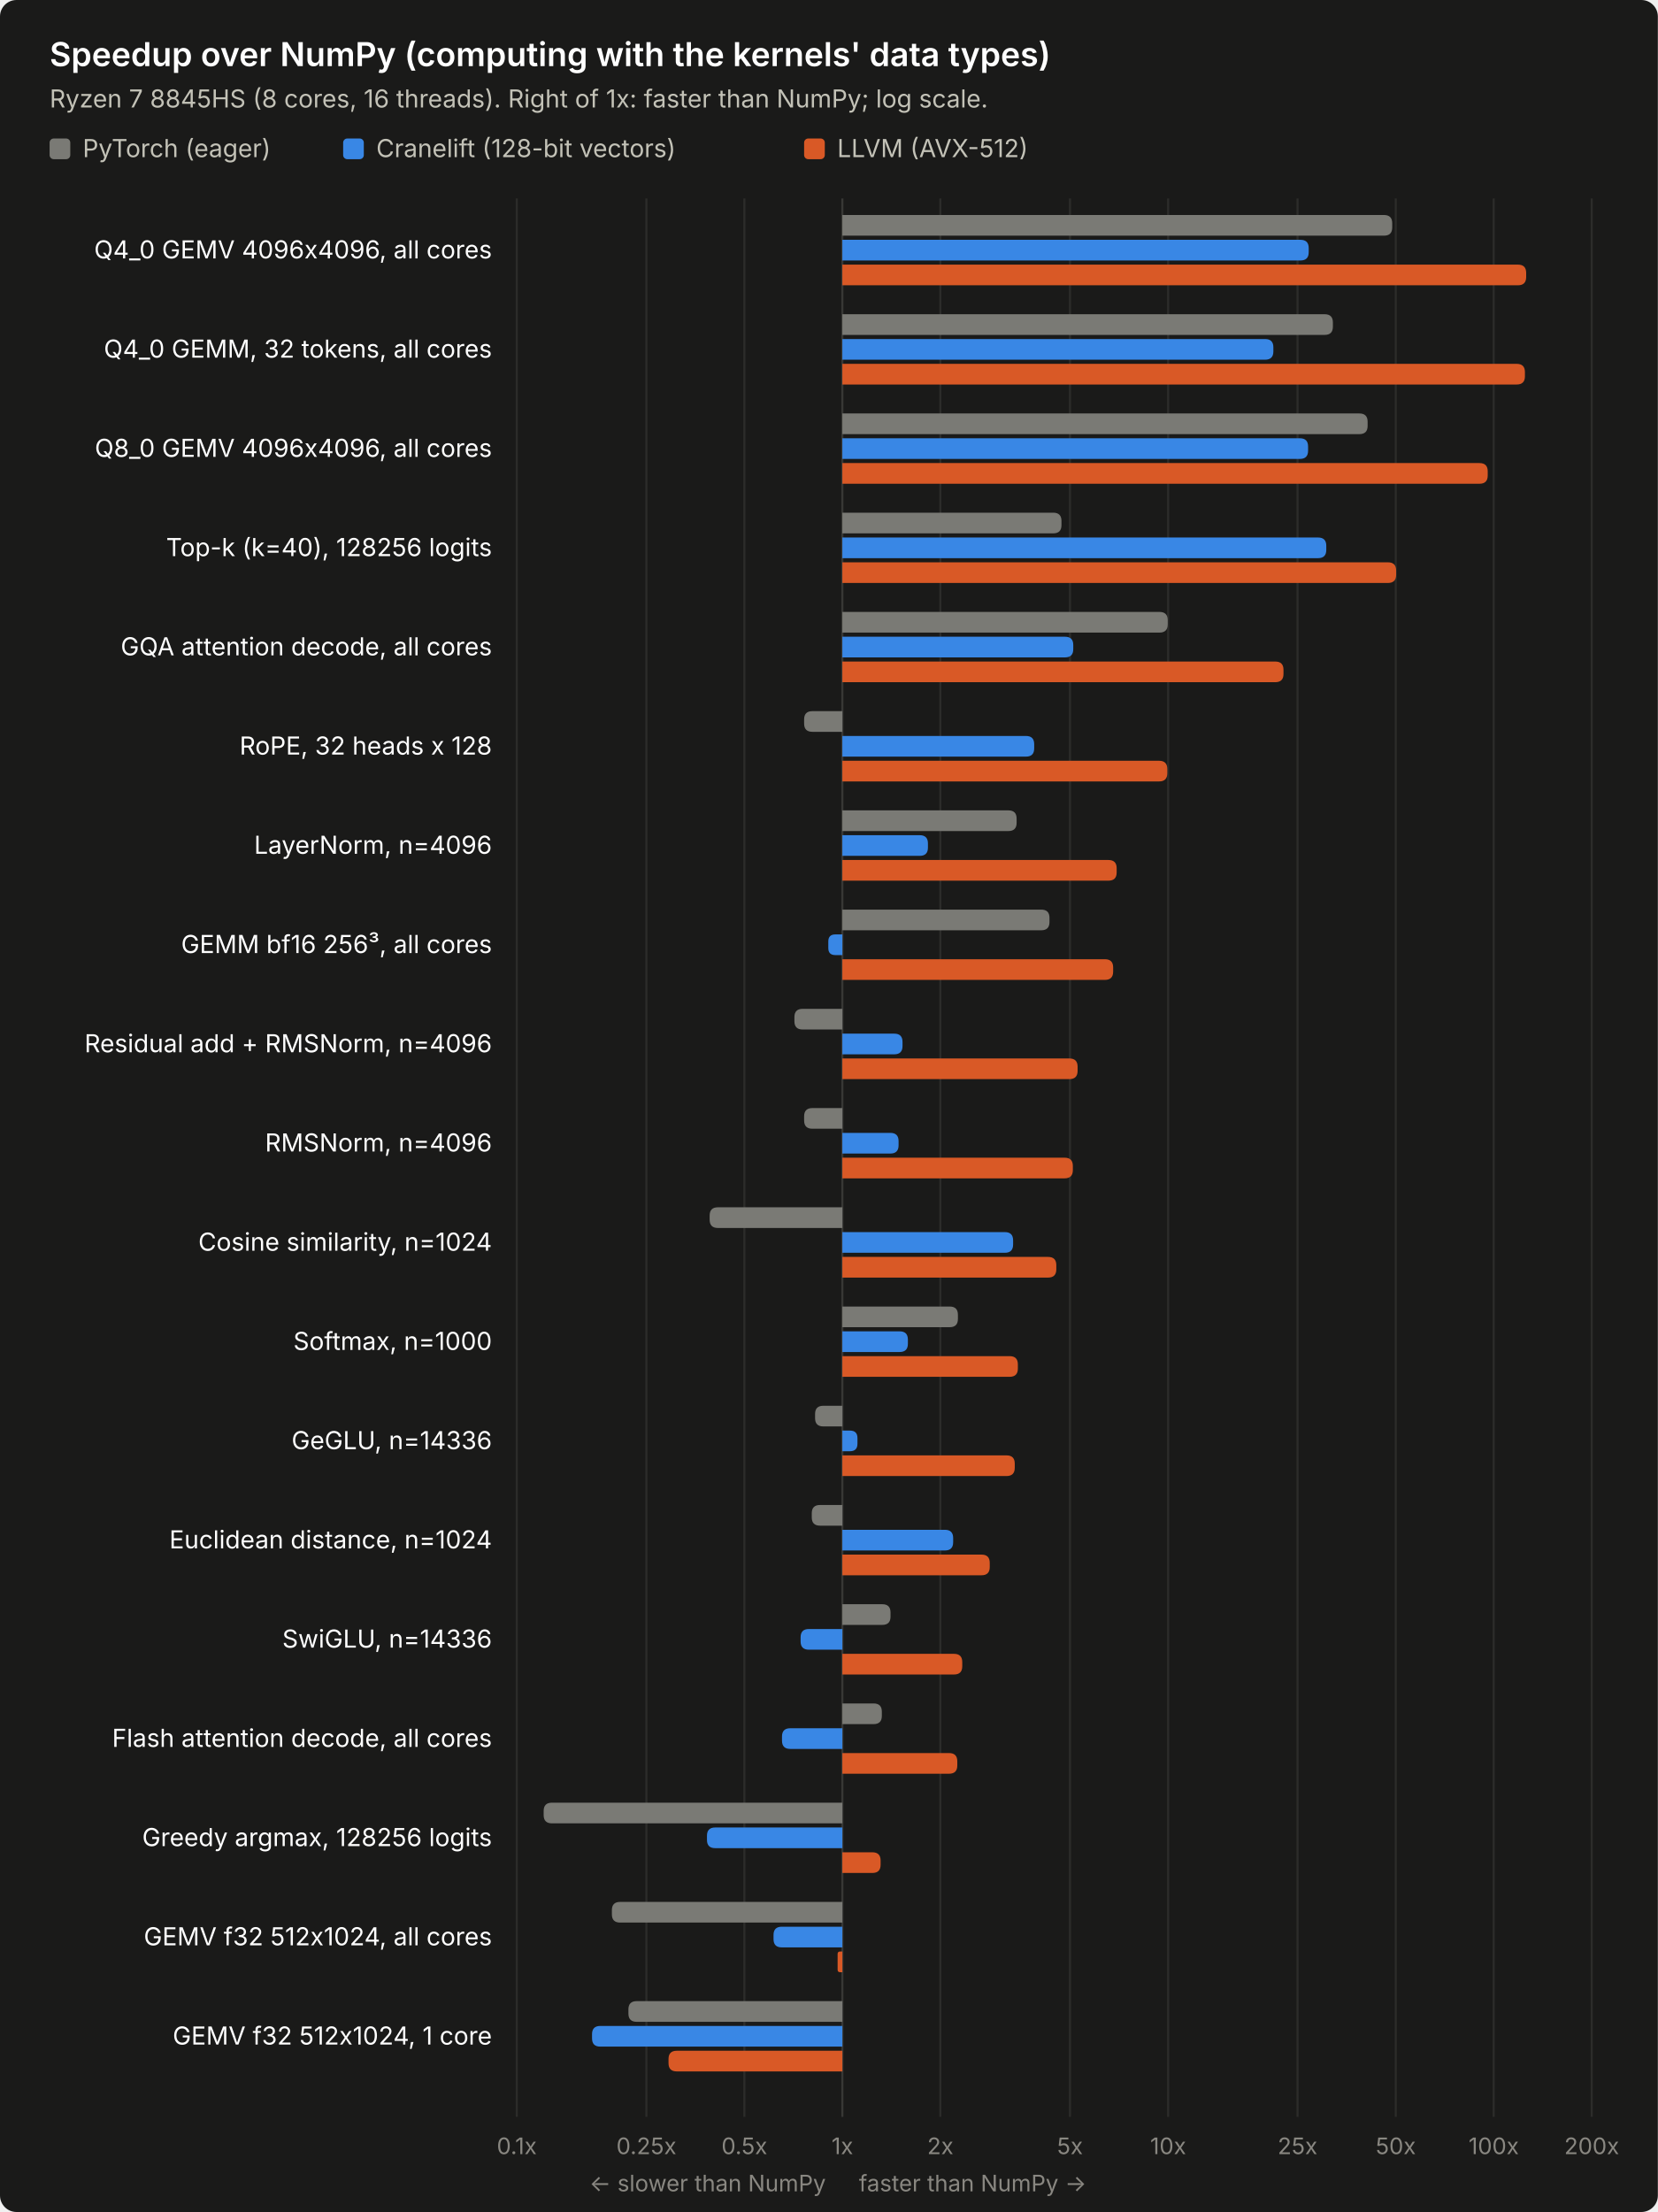
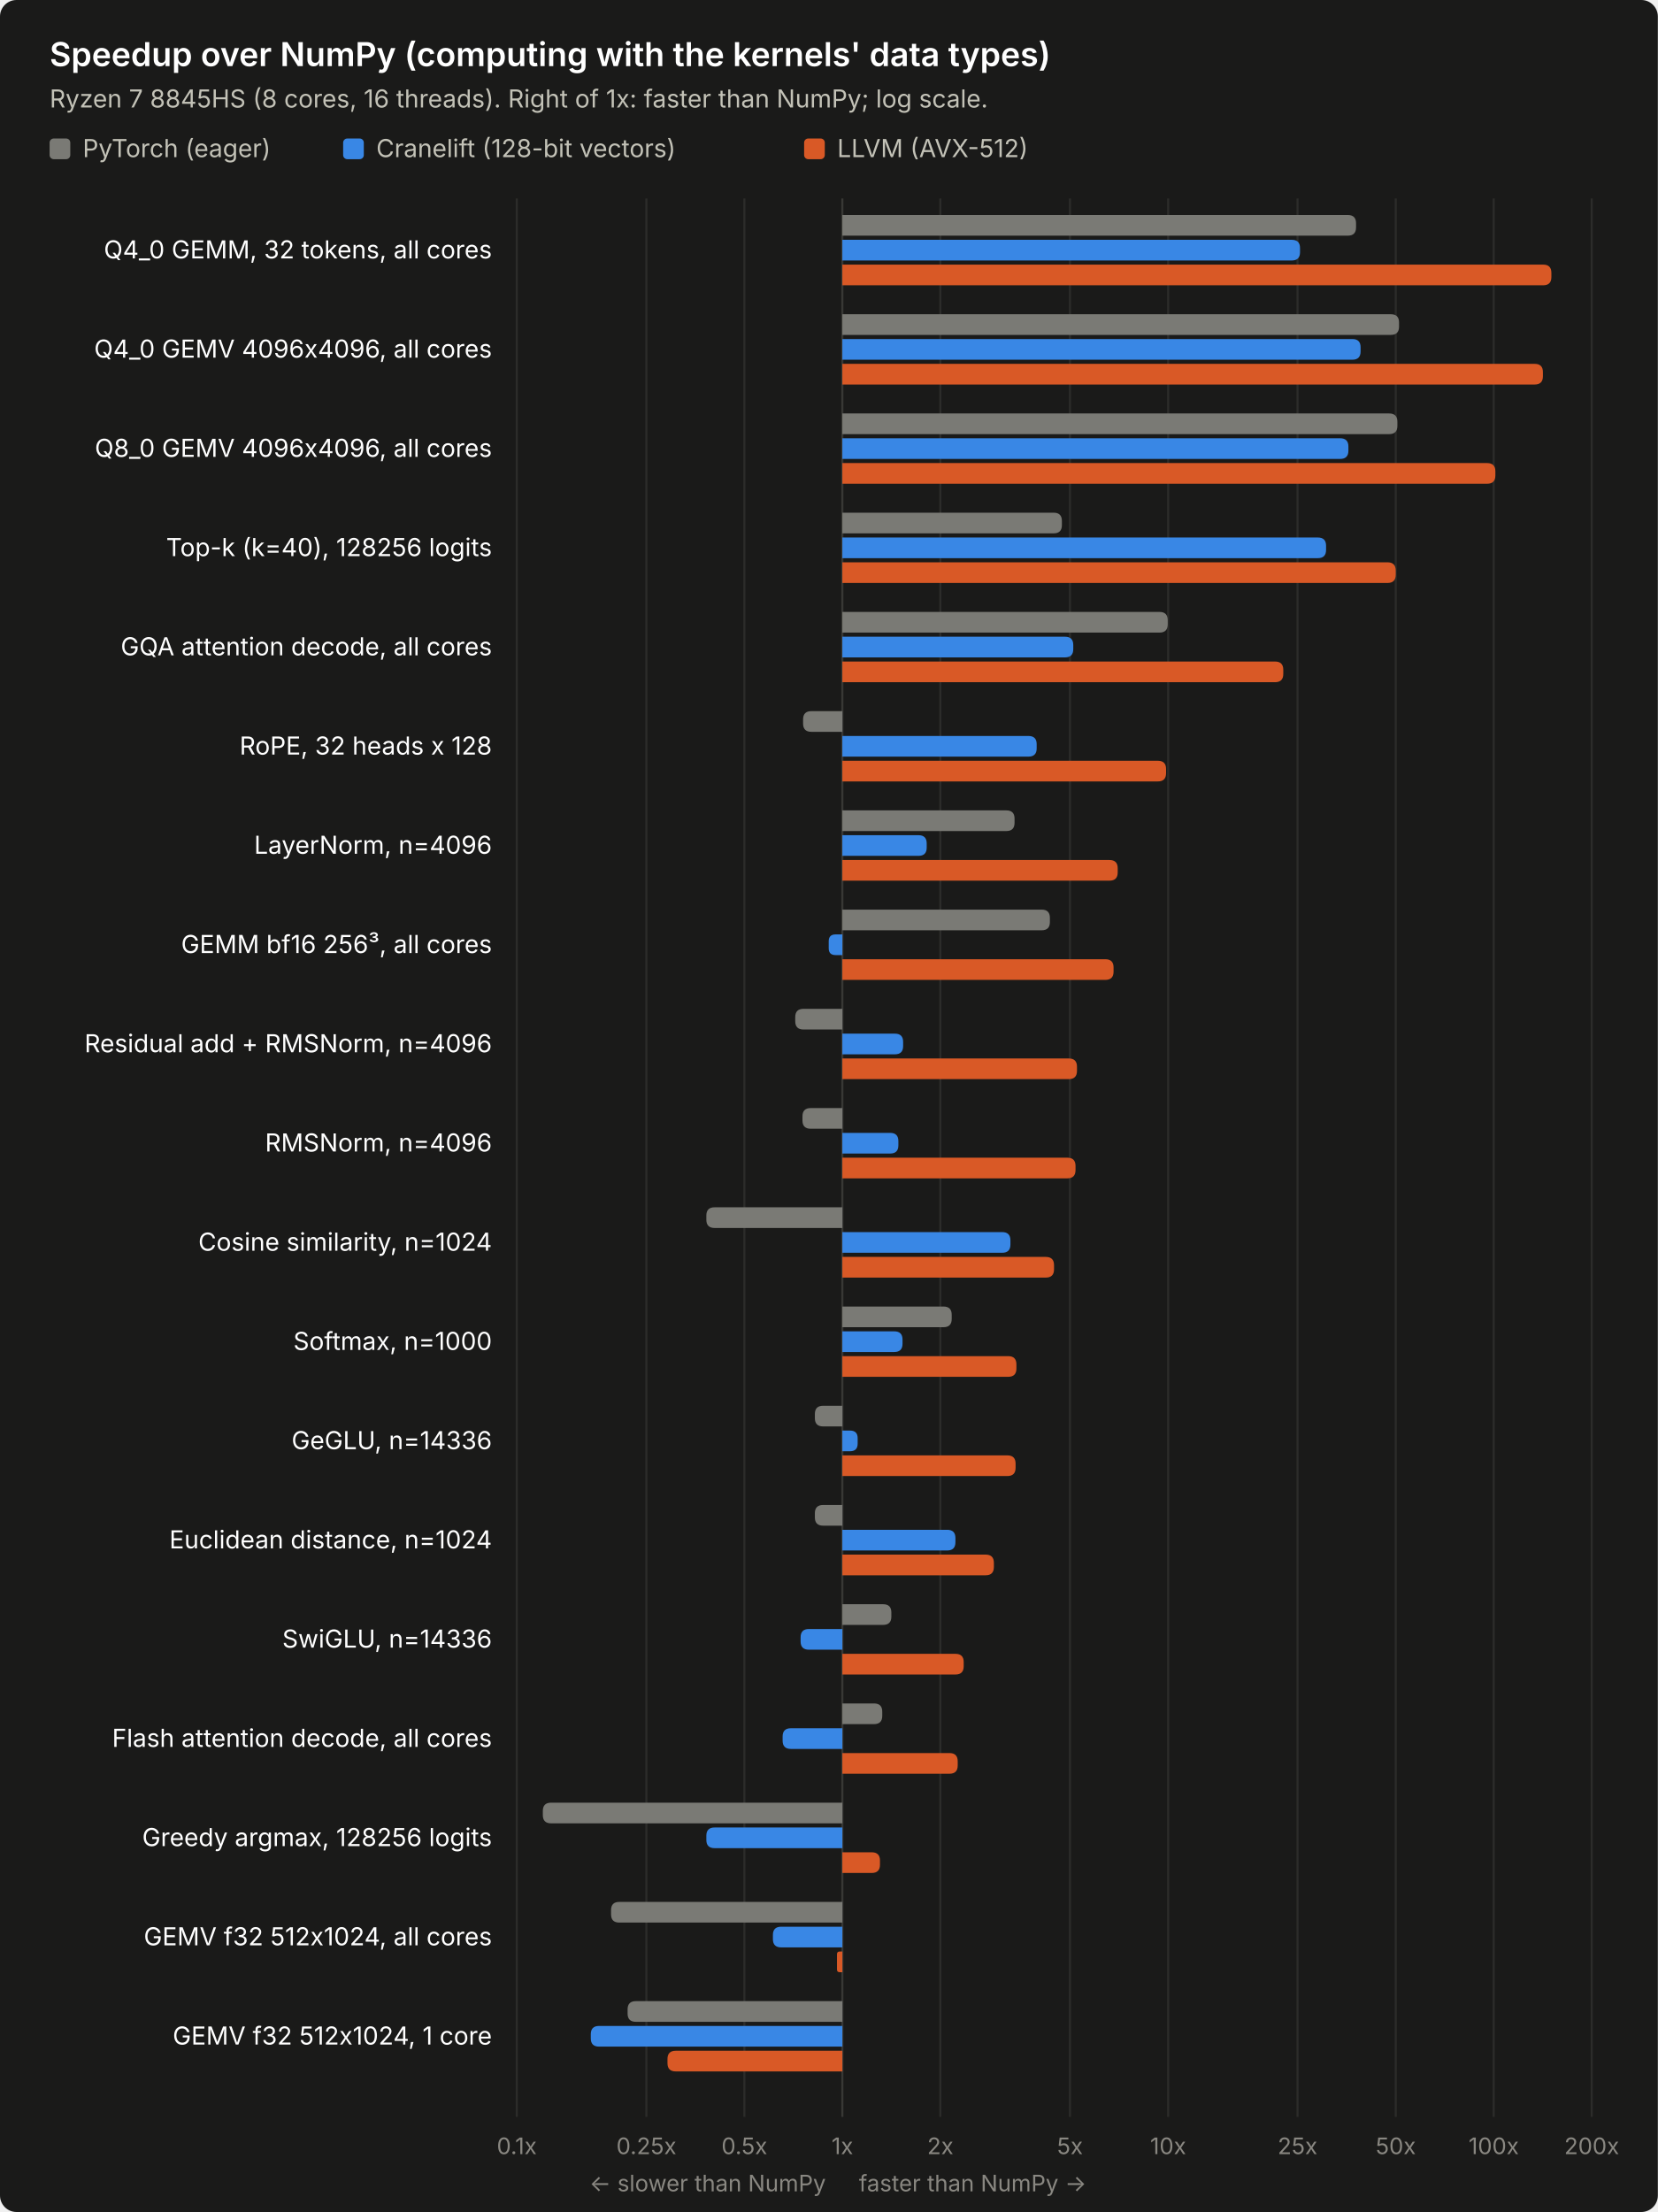
<svg xmlns="http://www.w3.org/2000/svg" width="802" height="1070" viewBox="0 0 802 1070" font-family="system-ui, -apple-system, &quot;Segoe UI&quot;, sans-serif">
  <rect width="802" height="1070" rx="8" fill="#1a1a19" />
  <text x="24" y="32" font-size="16" font-weight="600" fill="#ffffff">Speedup over NumPy (computing with the kernels' data types)</text>
  <text x="24" y="52" font-size="12" fill="#c3c2b7">Ryzen 7 8845HS (8 cores, 16 threads). Right of 1x: faster than NumPy; log scale.</text>
  <rect x="24" y="67" width="10" height="10" rx="2" fill="#7a7a75" />
  <text x="40" y="76" font-size="12" fill="#c3c2b7">PyTorch (eager)</text>
  <rect x="166" y="67" width="10" height="10" rx="2" fill="#3987e5" />
  <text x="182" y="76" font-size="12" fill="#c3c2b7">Cranelift (128-bit vectors)</text>
  <rect x="389" y="67" width="10" height="10" rx="2" fill="#d95926" />
  <text x="405" y="76" font-size="12" fill="#c3c2b7">LLVM (AVX-512)</text>
  <line x1="250.0" y1="96" x2="250.0" y2="1024" stroke="#2c2c2a" stroke-width="1" />
  <text x="250.0" y="1042" font-size="11" text-anchor="middle" fill="#898781">0.1x</text>
  <line x1="312.7" y1="96" x2="312.7" y2="1024" stroke="#2c2c2a" stroke-width="1" />
  <text x="312.7" y="1042" font-size="11" text-anchor="middle" fill="#898781">0.25x</text>
  <line x1="360.1" y1="96" x2="360.1" y2="1024" stroke="#2c2c2a" stroke-width="1" />
  <text x="360.1" y="1042" font-size="11" text-anchor="middle" fill="#898781">0.5x</text>
  <line x1="407.5" y1="96" x2="407.5" y2="1024" stroke="#383835" stroke-width="1" />
  <text x="407.5" y="1042" font-size="11" text-anchor="middle" fill="#898781">1x</text>
  <line x1="454.9" y1="96" x2="454.9" y2="1024" stroke="#2c2c2a" stroke-width="1" />
  <text x="454.9" y="1042" font-size="11" text-anchor="middle" fill="#898781">2x</text>
  <line x1="517.6" y1="96" x2="517.6" y2="1024" stroke="#2c2c2a" stroke-width="1" />
  <text x="517.6" y="1042" font-size="11" text-anchor="middle" fill="#898781">5x</text>
  <line x1="565.1" y1="96" x2="565.1" y2="1024" stroke="#2c2c2a" stroke-width="1" />
  <text x="565.1" y="1042" font-size="11" text-anchor="middle" fill="#898781">10x</text>
  <line x1="627.7" y1="96" x2="627.7" y2="1024" stroke="#2c2c2a" stroke-width="1" />
  <text x="627.7" y="1042" font-size="11" text-anchor="middle" fill="#898781">25x</text>
  <line x1="675.2" y1="96" x2="675.2" y2="1024" stroke="#2c2c2a" stroke-width="1" />
  <text x="675.2" y="1042" font-size="11" text-anchor="middle" fill="#898781">50x</text>
  <line x1="722.6" y1="96" x2="722.6" y2="1024" stroke="#2c2c2a" stroke-width="1" />
  <text x="722.6" y="1042" font-size="11" text-anchor="middle" fill="#898781">100x</text>
  <line x1="770.0" y1="96" x2="770.0" y2="1024" stroke="#2c2c2a" stroke-width="1" />
  <text x="770.0" y="1042" font-size="11" text-anchor="middle" fill="#898781">200x</text>
  <text x="399.5" y="1060" font-size="11" text-anchor="end" fill="#898781">← slower than NumPy</text>
  <text x="415.5" y="1060" font-size="11" fill="#898781">faster than NumPy →</text>
-   <text x="238" y="125.0" font-size="12" text-anchor="end" fill="#ffffff">Q4_0 GEMV 4096x4096, all cores</text>
-   <path d="M407.5,104.0 H669.5 Q673.5,104.0 673.5,108.0 V110.0 Q673.5,114.0 669.5,114.0 H407.5 Z" fill="#7a7a75" />
-   <path d="M407.5,116.0 H629.1 Q633.1,116.0 633.1,120.0 V122.0 Q633.1,126.0 629.1,126.0 H407.5 Z" fill="#3987e5" />
-   <path d="M407.5,128.0 H734.3 Q738.3,128.0 738.3,132.0 V134.0 Q738.3,138.0 734.3,138.0 H407.5 Z" fill="#d95926" />
-   <text x="238" y="173.0" font-size="12" text-anchor="end" fill="#ffffff">Q4_0 GEMM, 32 tokens, all cores</text>
-   <path d="M407.5,152.0 H640.8 Q644.8,152.0 644.8,156.0 V158.0 Q644.8,162.0 640.8,162.0 H407.5 Z" fill="#7a7a75" />
-   <path d="M407.5,164.0 H612.0 Q616.0,164.0 616.0,168.0 V170.0 Q616.0,174.0 612.0,174.0 H407.5 Z" fill="#3987e5" />
-   <path d="M407.5,176.0 H733.7 Q737.7,176.0 737.7,180.0 V182.0 Q737.7,186.0 733.7,186.0 H407.5 Z" fill="#d95926" />
+   <text x="238" y="125.0" font-size="12" text-anchor="end" fill="#ffffff">Q4_0 GEMM, 32 tokens, all cores</text>
+   <path d="M407.5,104.0 H652.0 Q656.0,104.0 656.0,108.0 V110.0 Q656.0,114.0 652.0,114.0 H407.5 Z" fill="#7a7a75" />
+   <path d="M407.5,116.0 H624.9 Q628.9,116.0 628.9,120.0 V122.0 Q628.9,126.0 624.9,126.0 H407.5 Z" fill="#3987e5" />
+   <path d="M407.5,128.0 H746.5 Q750.5,128.0 750.5,132.0 V134.0 Q750.5,138.0 746.5,138.0 H407.5 Z" fill="#d95926" />
+   <text x="238" y="173.0" font-size="12" text-anchor="end" fill="#ffffff">Q4_0 GEMV 4096x4096, all cores</text>
+   <path d="M407.5,152.0 H672.8 Q676.8,152.0 676.8,156.0 V158.0 Q676.8,162.0 672.8,162.0 H407.5 Z" fill="#7a7a75" />
+   <path d="M407.5,164.0 H654.2 Q658.2,164.0 658.2,168.0 V170.0 Q658.2,174.0 654.2,174.0 H407.5 Z" fill="#3987e5" />
+   <path d="M407.5,176.0 H742.4 Q746.4,176.0 746.4,180.0 V182.0 Q746.4,186.0 742.4,186.0 H407.5 Z" fill="#d95926" />
  <text x="238" y="221.0" font-size="12" text-anchor="end" fill="#ffffff">Q8_0 GEMV 4096x4096, all cores</text>
-   <path d="M407.5,200.0 H657.6 Q661.6,200.0 661.6,204.0 V206.0 Q661.6,210.0 657.6,210.0 H407.5 Z" fill="#7a7a75" />
-   <path d="M407.5,212.0 H628.8 Q632.8,212.0 632.8,216.0 V218.0 Q632.8,222.0 628.8,222.0 H407.5 Z" fill="#3987e5" />
-   <path d="M407.5,224.0 H715.7 Q719.7,224.0 719.7,228.0 V230.0 Q719.7,234.0 715.7,234.0 H407.5 Z" fill="#d95926" />
+   <path d="M407.5,200.0 H672.0 Q676.0,200.0 676.0,204.0 V206.0 Q676.0,210.0 672.0,210.0 H407.5 Z" fill="#7a7a75" />
+   <path d="M407.5,212.0 H648.3 Q652.3,212.0 652.3,216.0 V218.0 Q652.3,222.0 648.3,222.0 H407.5 Z" fill="#3987e5" />
+   <path d="M407.5,224.0 H719.4 Q723.4,224.0 723.4,228.0 V230.0 Q723.4,234.0 719.4,234.0 H407.5 Z" fill="#d95926" />
  <text x="238" y="269.0" font-size="12" text-anchor="end" fill="#ffffff">Top-k (k=40), 128256 logits</text>
-   <path d="M407.5,248.0 H509.5 Q513.5,248.0 513.5,252.0 V254.0 Q513.5,258.0 509.5,258.0 H407.5 Z" fill="#7a7a75" />
-   <path d="M407.5,260.0 H637.6 Q641.6,260.0 641.6,264.0 V266.0 Q641.6,270.0 637.6,270.0 H407.5 Z" fill="#3987e5" />
-   <path d="M407.5,272.0 H671.4 Q675.4,272.0 675.4,276.0 V278.0 Q675.4,282.0 671.4,282.0 H407.5 Z" fill="#d95926" />
+   <path d="M407.5,248.0 H509.7 Q513.7,248.0 513.7,252.0 V254.0 Q513.7,258.0 509.7,258.0 H407.5 Z" fill="#7a7a75" />
+   <path d="M407.5,260.0 H637.5 Q641.5,260.0 641.5,264.0 V266.0 Q641.5,270.0 637.5,270.0 H407.5 Z" fill="#3987e5" />
+   <path d="M407.5,272.0 H671.2 Q675.2,272.0 675.2,276.0 V278.0 Q675.2,282.0 671.2,282.0 H407.5 Z" fill="#d95926" />
  <text x="238" y="317.0" font-size="12" text-anchor="end" fill="#ffffff">GQA attention decode, all cores</text>
  <path d="M407.5,296.0 H560.9 Q564.9,296.0 564.9,300.0 V302.0 Q564.9,306.0 560.9,306.0 H407.5 Z" fill="#7a7a75" />
  <path d="M407.5,308.0 H515.2 Q519.2,308.0 519.2,312.0 V314.0 Q519.2,318.0 515.2,318.0 H407.5 Z" fill="#3987e5" />
-   <path d="M407.5,320.0 H616.9 Q620.9,320.0 620.9,324.0 V326.0 Q620.9,330.0 616.9,330.0 H407.5 Z" fill="#d95926" />
+   <path d="M407.5,320.0 H616.8 Q620.8,320.0 620.8,324.0 V326.0 Q620.8,330.0 616.8,330.0 H407.5 Z" fill="#d95926" />
  <text x="238" y="365.0" font-size="12" text-anchor="end" fill="#ffffff">RoPE, 32 heads x 128</text>
-   <path d="M407.5,344.0 H393.0 Q389.0,344.0 389.0,348.0 V350.0 Q389.0,354.0 393.0,354.0 H407.5 Z" fill="#7a7a75" />
-   <path d="M407.5,356.0 H496.3 Q500.3,356.0 500.3,360.0 V362.0 Q500.3,366.0 496.3,366.0 H407.5 Z" fill="#3987e5" />
-   <path d="M407.5,368.0 H560.7 Q564.7,368.0 564.7,372.0 V374.0 Q564.7,378.0 560.7,378.0 H407.5 Z" fill="#d95926" />
+   <path d="M407.5,344.0 H392.5 Q388.5,344.0 388.5,348.0 V350.0 Q388.5,354.0 392.5,354.0 H407.5 Z" fill="#7a7a75" />
+   <path d="M407.5,356.0 H497.5 Q501.5,356.0 501.5,360.0 V362.0 Q501.5,366.0 497.5,366.0 H407.5 Z" fill="#3987e5" />
+   <path d="M407.5,368.0 H560.1 Q564.1,368.0 564.1,372.0 V374.0 Q564.1,378.0 560.1,378.0 H407.5 Z" fill="#d95926" />
  <text x="238" y="413.0" font-size="12" text-anchor="end" fill="#ffffff">LayerNorm, n=4096</text>
-   <path d="M407.5,392.0 H487.8 Q491.8,392.0 491.8,396.0 V398.0 Q491.8,402.0 487.8,402.0 H407.5 Z" fill="#7a7a75" />
-   <path d="M407.5,404.0 H444.9 Q448.9,404.0 448.9,408.0 V410.0 Q448.9,414.0 444.9,414.0 H407.5 Z" fill="#3987e5" />
-   <path d="M407.5,416.0 H536.2 Q540.2,416.0 540.2,420.0 V422.0 Q540.2,426.0 536.2,426.0 H407.5 Z" fill="#d95926" />
+   <path d="M407.5,392.0 H486.8 Q490.8,392.0 490.8,396.0 V398.0 Q490.8,402.0 486.8,402.0 H407.5 Z" fill="#7a7a75" />
+   <path d="M407.5,404.0 H444.3 Q448.3,404.0 448.3,408.0 V410.0 Q448.3,414.0 444.3,414.0 H407.5 Z" fill="#3987e5" />
+   <path d="M407.5,416.0 H536.7 Q540.7,416.0 540.7,420.0 V422.0 Q540.7,426.0 536.7,426.0 H407.5 Z" fill="#d95926" />
  <text x="238" y="461.0" font-size="12" text-anchor="end" fill="#ffffff">GEMM bf16 256³, all cores</text>
-   <path d="M407.5,440.0 H503.7 Q507.7,440.0 507.7,444.0 V446.0 Q507.7,450.0 503.7,450.0 H407.5 Z" fill="#7a7a75" />
-   <path d="M407.5,452.0 H404.1 Q400.7,452.0 400.7,455.4 V458.6 Q400.7,462.0 404.1,462.0 H407.5 Z" fill="#3987e5" />
-   <path d="M407.5,464.0 H534.5 Q538.5,464.0 538.5,468.0 V470.0 Q538.5,474.0 534.5,474.0 H407.5 Z" fill="#d95926" />
+   <path d="M407.5,440.0 H503.9 Q507.9,440.0 507.9,444.0 V446.0 Q507.9,450.0 503.9,450.0 H407.5 Z" fill="#7a7a75" />
+   <path d="M407.5,452.0 H404.2 Q400.9,452.0 400.9,455.3 V458.7 Q400.9,462.0 404.2,462.0 H407.5 Z" fill="#3987e5" />
+   <path d="M407.5,464.0 H534.7 Q538.7,464.0 538.7,468.0 V470.0 Q538.7,474.0 534.7,474.0 H407.5 Z" fill="#d95926" />
  <text x="238" y="509.0" font-size="12" text-anchor="end" fill="#ffffff">Residual add + RMSNorm, n=4096</text>
-   <path d="M407.5,488.0 H388.3 Q384.3,488.0 384.3,492.0 V494.0 Q384.3,498.0 388.3,498.0 H407.5 Z" fill="#7a7a75" />
-   <path d="M407.5,500.0 H432.6 Q436.6,500.0 436.6,504.0 V506.0 Q436.6,510.0 432.6,510.0 H407.5 Z" fill="#3987e5" />
-   <path d="M407.5,512.0 H517.3 Q521.3,512.0 521.3,516.0 V518.0 Q521.3,522.0 517.3,522.0 H407.5 Z" fill="#d95926" />
+   <path d="M407.5,488.0 H388.7 Q384.7,488.0 384.7,492.0 V494.0 Q384.7,498.0 388.7,498.0 H407.5 Z" fill="#7a7a75" />
+   <path d="M407.5,500.0 H432.9 Q436.9,500.0 436.9,504.0 V506.0 Q436.9,510.0 432.9,510.0 H407.5 Z" fill="#3987e5" />
+   <path d="M407.5,512.0 H517.0 Q521.0,512.0 521.0,516.0 V518.0 Q521.0,522.0 517.0,522.0 H407.5 Z" fill="#d95926" />
  <text x="238" y="557.0" font-size="12" text-anchor="end" fill="#ffffff">RMSNorm, n=4096</text>
-   <path d="M407.5,536.0 H393.0 Q389.0,536.0 389.0,540.0 V542.0 Q389.0,546.0 393.0,546.0 H407.5 Z" fill="#7a7a75" />
-   <path d="M407.5,548.0 H430.7 Q434.7,548.0 434.7,552.0 V554.0 Q434.7,558.0 430.7,558.0 H407.5 Z" fill="#3987e5" />
-   <path d="M407.5,560.0 H515.0 Q519.0,560.0 519.0,564.0 V566.0 Q519.0,570.0 515.0,570.0 H407.5 Z" fill="#d95926" />
+   <path d="M407.5,536.0 H392.2 Q388.2,536.0 388.2,540.0 V542.0 Q388.2,546.0 392.2,546.0 H407.5 Z" fill="#7a7a75" />
+   <path d="M407.5,548.0 H430.6 Q434.6,548.0 434.6,552.0 V554.0 Q434.6,558.0 430.6,558.0 H407.5 Z" fill="#3987e5" />
+   <path d="M407.5,560.0 H516.3 Q520.3,560.0 520.3,564.0 V566.0 Q520.3,570.0 516.3,570.0 H407.5 Z" fill="#d95926" />
  <text x="238" y="605.0" font-size="12" text-anchor="end" fill="#ffffff">Cosine similarity, n=1024</text>
-   <path d="M407.5,584.0 H347.3 Q343.3,584.0 343.3,588.0 V590.0 Q343.3,594.0 347.3,594.0 H407.5 Z" fill="#7a7a75" />
-   <path d="M407.5,596.0 H486.1 Q490.1,596.0 490.1,600.0 V602.0 Q490.1,606.0 486.1,606.0 H407.5 Z" fill="#3987e5" />
-   <path d="M407.5,608.0 H507.0 Q511.0,608.0 511.0,612.0 V614.0 Q511.0,618.0 507.0,618.0 H407.5 Z" fill="#d95926" />
+   <path d="M407.5,584.0 H345.7 Q341.7,584.0 341.7,588.0 V590.0 Q341.7,594.0 345.7,594.0 H407.5 Z" fill="#7a7a75" />
+   <path d="M407.5,596.0 H484.8 Q488.8,596.0 488.8,600.0 V602.0 Q488.8,606.0 484.8,606.0 H407.5 Z" fill="#3987e5" />
+   <path d="M407.5,608.0 H505.9 Q509.9,608.0 509.9,612.0 V614.0 Q509.9,618.0 505.9,618.0 H407.5 Z" fill="#d95926" />
  <text x="238" y="653.0" font-size="12" text-anchor="end" fill="#ffffff">Softmax, n=1000</text>
-   <path d="M407.5,632.0 H459.4 Q463.4,632.0 463.4,636.0 V638.0 Q463.4,642.0 459.4,642.0 H407.5 Z" fill="#7a7a75" />
-   <path d="M407.5,644.0 H435.2 Q439.2,644.0 439.2,648.0 V650.0 Q439.2,654.0 435.2,654.0 H407.5 Z" fill="#3987e5" />
-   <path d="M407.5,656.0 H488.4 Q492.4,656.0 492.4,660.0 V662.0 Q492.4,666.0 488.4,666.0 H407.5 Z" fill="#d95926" />
+   <path d="M407.5,632.0 H456.4 Q460.4,632.0 460.4,636.0 V638.0 Q460.4,642.0 456.4,642.0 H407.5 Z" fill="#7a7a75" />
+   <path d="M407.5,644.0 H432.6 Q436.6,644.0 436.6,648.0 V650.0 Q436.6,654.0 432.6,654.0 H407.5 Z" fill="#3987e5" />
+   <path d="M407.5,656.0 H487.7 Q491.7,656.0 491.7,660.0 V662.0 Q491.7,666.0 487.7,666.0 H407.5 Z" fill="#d95926" />
  <text x="238" y="701.0" font-size="12" text-anchor="end" fill="#ffffff">GeGLU, n=14336</text>
-   <path d="M407.5,680.0 H398.3 Q394.3,680.0 394.3,684.0 V686.0 Q394.3,690.0 398.3,690.0 H407.5 Z" fill="#7a7a75" />
-   <path d="M407.5,692.0 H411.1 Q414.8,692.0 414.8,695.6 V698.4 Q414.8,702.0 411.1,702.0 H407.5 Z" fill="#3987e5" />
-   <path d="M407.5,704.0 H486.9 Q490.9,704.0 490.9,708.0 V710.0 Q490.9,714.0 486.9,714.0 H407.5 Z" fill="#d95926" />
+   <path d="M407.5,680.0 H398.2 Q394.2,680.0 394.2,684.0 V686.0 Q394.2,690.0 398.2,690.0 H407.5 Z" fill="#7a7a75" />
+   <path d="M407.5,692.0 H411.2 Q414.9,692.0 414.9,695.7 V698.3 Q414.9,702.0 411.2,702.0 H407.5 Z" fill="#3987e5" />
+   <path d="M407.5,704.0 H487.3 Q491.3,704.0 491.3,708.0 V710.0 Q491.3,714.0 487.3,714.0 H407.5 Z" fill="#d95926" />
  <text x="238" y="749.0" font-size="12" text-anchor="end" fill="#ffffff">Euclidean distance, n=1024</text>
-   <path d="M407.5,728.0 H396.7 Q392.7,728.0 392.7,732.0 V734.0 Q392.7,738.0 396.7,738.0 H407.5 Z" fill="#7a7a75" />
-   <path d="M407.5,740.0 H457.1 Q461.1,740.0 461.1,744.0 V746.0 Q461.1,750.0 457.1,750.0 H407.5 Z" fill="#3987e5" />
-   <path d="M407.5,752.0 H474.8 Q478.8,752.0 478.8,756.0 V758.0 Q478.8,762.0 474.8,762.0 H407.5 Z" fill="#d95926" />
+   <path d="M407.5,728.0 H398.2 Q394.2,728.0 394.2,732.0 V734.0 Q394.2,738.0 398.2,738.0 H407.5 Z" fill="#7a7a75" />
+   <path d="M407.5,740.0 H458.2 Q462.2,740.0 462.2,744.0 V746.0 Q462.2,750.0 458.2,750.0 H407.5 Z" fill="#3987e5" />
+   <path d="M407.5,752.0 H476.8 Q480.8,752.0 480.8,756.0 V758.0 Q480.8,762.0 476.8,762.0 H407.5 Z" fill="#d95926" />
  <text x="238" y="797.0" font-size="12" text-anchor="end" fill="#ffffff">SwiGLU, n=14336</text>
-   <path d="M407.5,776.0 H426.8 Q430.8,776.0 430.8,780.0 V782.0 Q430.8,786.0 426.8,786.0 H407.5 Z" fill="#7a7a75" />
+   <path d="M407.5,776.0 H427.2 Q431.2,776.0 431.2,780.0 V782.0 Q431.2,786.0 427.2,786.0 H407.5 Z" fill="#7a7a75" />
  <path d="M407.5,788.0 H391.3 Q387.3,788.0 387.3,792.0 V794.0 Q387.3,798.0 391.3,798.0 H407.5 Z" fill="#3987e5" />
-   <path d="M407.5,800.0 H461.5 Q465.5,800.0 465.5,804.0 V806.0 Q465.5,810.0 461.5,810.0 H407.5 Z" fill="#d95926" />
+   <path d="M407.5,800.0 H462.2 Q466.2,800.0 466.2,804.0 V806.0 Q466.2,810.0 462.2,810.0 H407.5 Z" fill="#d95926" />
  <text x="238" y="845.0" font-size="12" text-anchor="end" fill="#ffffff">Flash attention decode, all cores</text>
-   <path d="M407.5,824.0 H422.6 Q426.6,824.0 426.6,828.0 V830.0 Q426.6,834.0 422.6,834.0 H407.5 Z" fill="#7a7a75" />
-   <path d="M407.5,836.0 H382.3 Q378.3,836.0 378.3,840.0 V842.0 Q378.3,846.0 382.3,846.0 H407.5 Z" fill="#3987e5" />
-   <path d="M407.5,848.0 H459.1 Q463.1,848.0 463.1,852.0 V854.0 Q463.1,858.0 459.1,858.0 H407.5 Z" fill="#d95926" />
+   <path d="M407.5,824.0 H422.8 Q426.8,824.0 426.8,828.0 V830.0 Q426.8,834.0 422.8,834.0 H407.5 Z" fill="#7a7a75" />
+   <path d="M407.5,836.0 H382.6 Q378.6,836.0 378.6,840.0 V842.0 Q378.6,846.0 382.6,846.0 H407.5 Z" fill="#3987e5" />
+   <path d="M407.5,848.0 H459.3 Q463.3,848.0 463.3,852.0 V854.0 Q463.3,858.0 459.3,858.0 H407.5 Z" fill="#d95926" />
  <text x="238" y="893.0" font-size="12" text-anchor="end" fill="#ffffff">Greedy argmax, 128256 logits</text>
-   <path d="M407.5,872.0 H267.0 Q263.0,872.0 263.0,876.0 V878.0 Q263.0,882.0 267.0,882.0 H407.5 Z" fill="#7a7a75" />
-   <path d="M407.5,884.0 H346.0 Q342.0,884.0 342.0,888.0 V890.0 Q342.0,894.0 346.0,894.0 H407.5 Z" fill="#3987e5" />
-   <path d="M407.5,896.0 H422.0 Q426.0,896.0 426.0,900.0 V902.0 Q426.0,906.0 422.0,906.0 H407.5 Z" fill="#d95926" />
+   <path d="M407.5,872.0 H266.6 Q262.6,872.0 262.6,876.0 V878.0 Q262.6,882.0 266.6,882.0 H407.5 Z" fill="#7a7a75" />
+   <path d="M407.5,884.0 H345.7 Q341.7,884.0 341.7,888.0 V890.0 Q341.7,894.0 345.7,894.0 H407.5 Z" fill="#3987e5" />
+   <path d="M407.5,896.0 H421.7 Q425.7,896.0 425.7,900.0 V902.0 Q425.7,906.0 421.7,906.0 H407.5 Z" fill="#d95926" />
  <text x="238" y="941.0" font-size="12" text-anchor="end" fill="#ffffff">GEMV f32 512x1024, all cores</text>
-   <path d="M407.5,920.0 H300.0 Q296.0,920.0 296.0,924.0 V926.0 Q296.0,930.0 300.0,930.0 H407.5 Z" fill="#7a7a75" />
-   <path d="M407.5,932.0 H378.2 Q374.2,932.0 374.2,936.0 V938.0 Q374.2,942.0 378.2,942.0 H407.5 Z" fill="#3987e5" />
-   <path d="M407.5,944.0 H406.4 Q405.2,944.0 405.2,945.2 V952.8 Q405.2,954.0 406.4,954.0 H407.5 Z" fill="#d95926" />
+   <path d="M407.5,920.0 H299.6 Q295.6,920.0 295.6,924.0 V926.0 Q295.6,930.0 299.6,930.0 H407.5 Z" fill="#7a7a75" />
+   <path d="M407.5,932.0 H377.9 Q373.9,932.0 373.9,936.0 V938.0 Q373.9,942.0 377.9,942.0 H407.5 Z" fill="#3987e5" />
+   <path d="M407.5,944.0 H406.2 Q404.9,944.0 404.9,945.3 V952.7 Q404.9,954.0 406.2,954.0 H407.5 Z" fill="#d95926" />
  <text x="238" y="989.0" font-size="12" text-anchor="end" fill="#ffffff">GEMV f32 512x1024, 1 core</text>
-   <path d="M407.5,968.0 H308.0 Q304.0,968.0 304.0,972.0 V974.0 Q304.0,978.0 308.0,978.0 H407.5 Z" fill="#7a7a75" />
-   <path d="M407.5,980.0 H290.4 Q286.4,980.0 286.4,984.0 V986.0 Q286.4,990.0 290.4,990.0 H407.5 Z" fill="#3987e5" />
-   <path d="M407.5,992.0 H327.4 Q323.4,992.0 323.4,996.0 V998.0 Q323.4,1002.0 327.4,1002.0 H407.5 Z" fill="#d95926" />
+   <path d="M407.5,968.0 H307.6 Q303.6,968.0 303.6,972.0 V974.0 Q303.6,978.0 307.6,978.0 H407.5 Z" fill="#7a7a75" />
+   <path d="M407.5,980.0 H289.8 Q285.8,980.0 285.8,984.0 V986.0 Q285.8,990.0 289.8,990.0 H407.5 Z" fill="#3987e5" />
+   <path d="M407.5,992.0 H326.9 Q322.9,992.0 322.9,996.0 V998.0 Q322.9,1002.0 326.9,1002.0 H407.5 Z" fill="#d95926" />
</svg>
